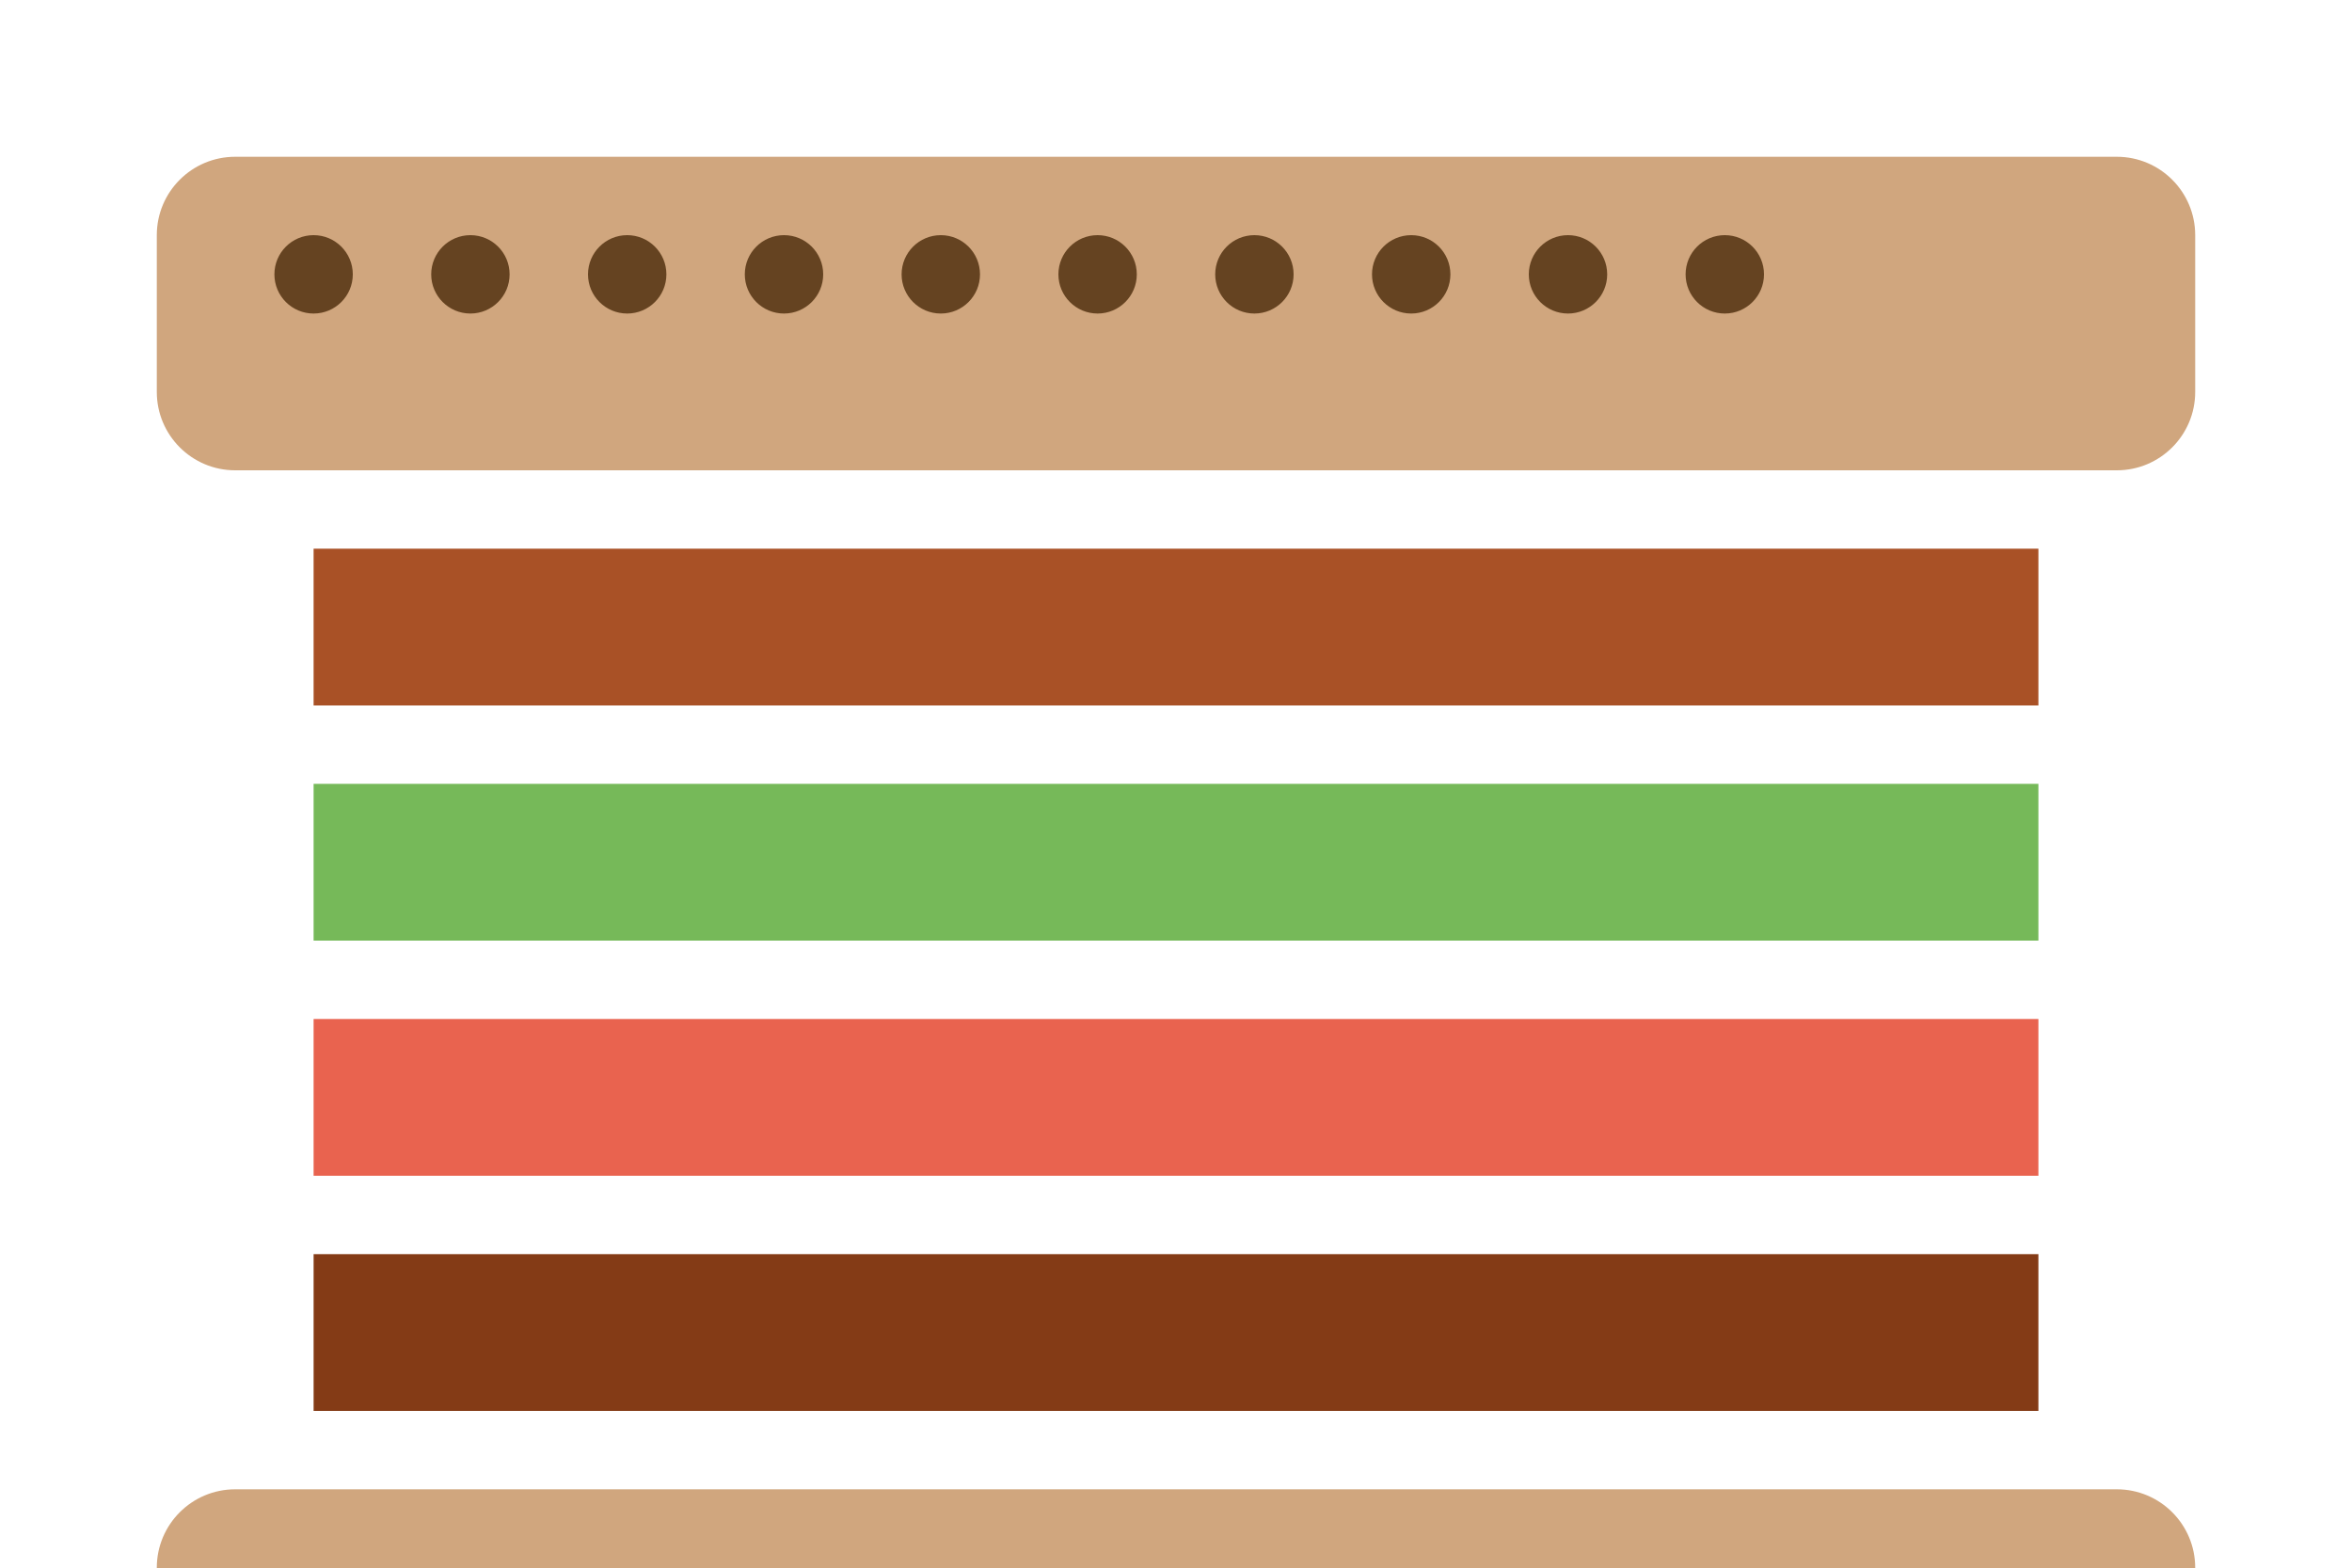
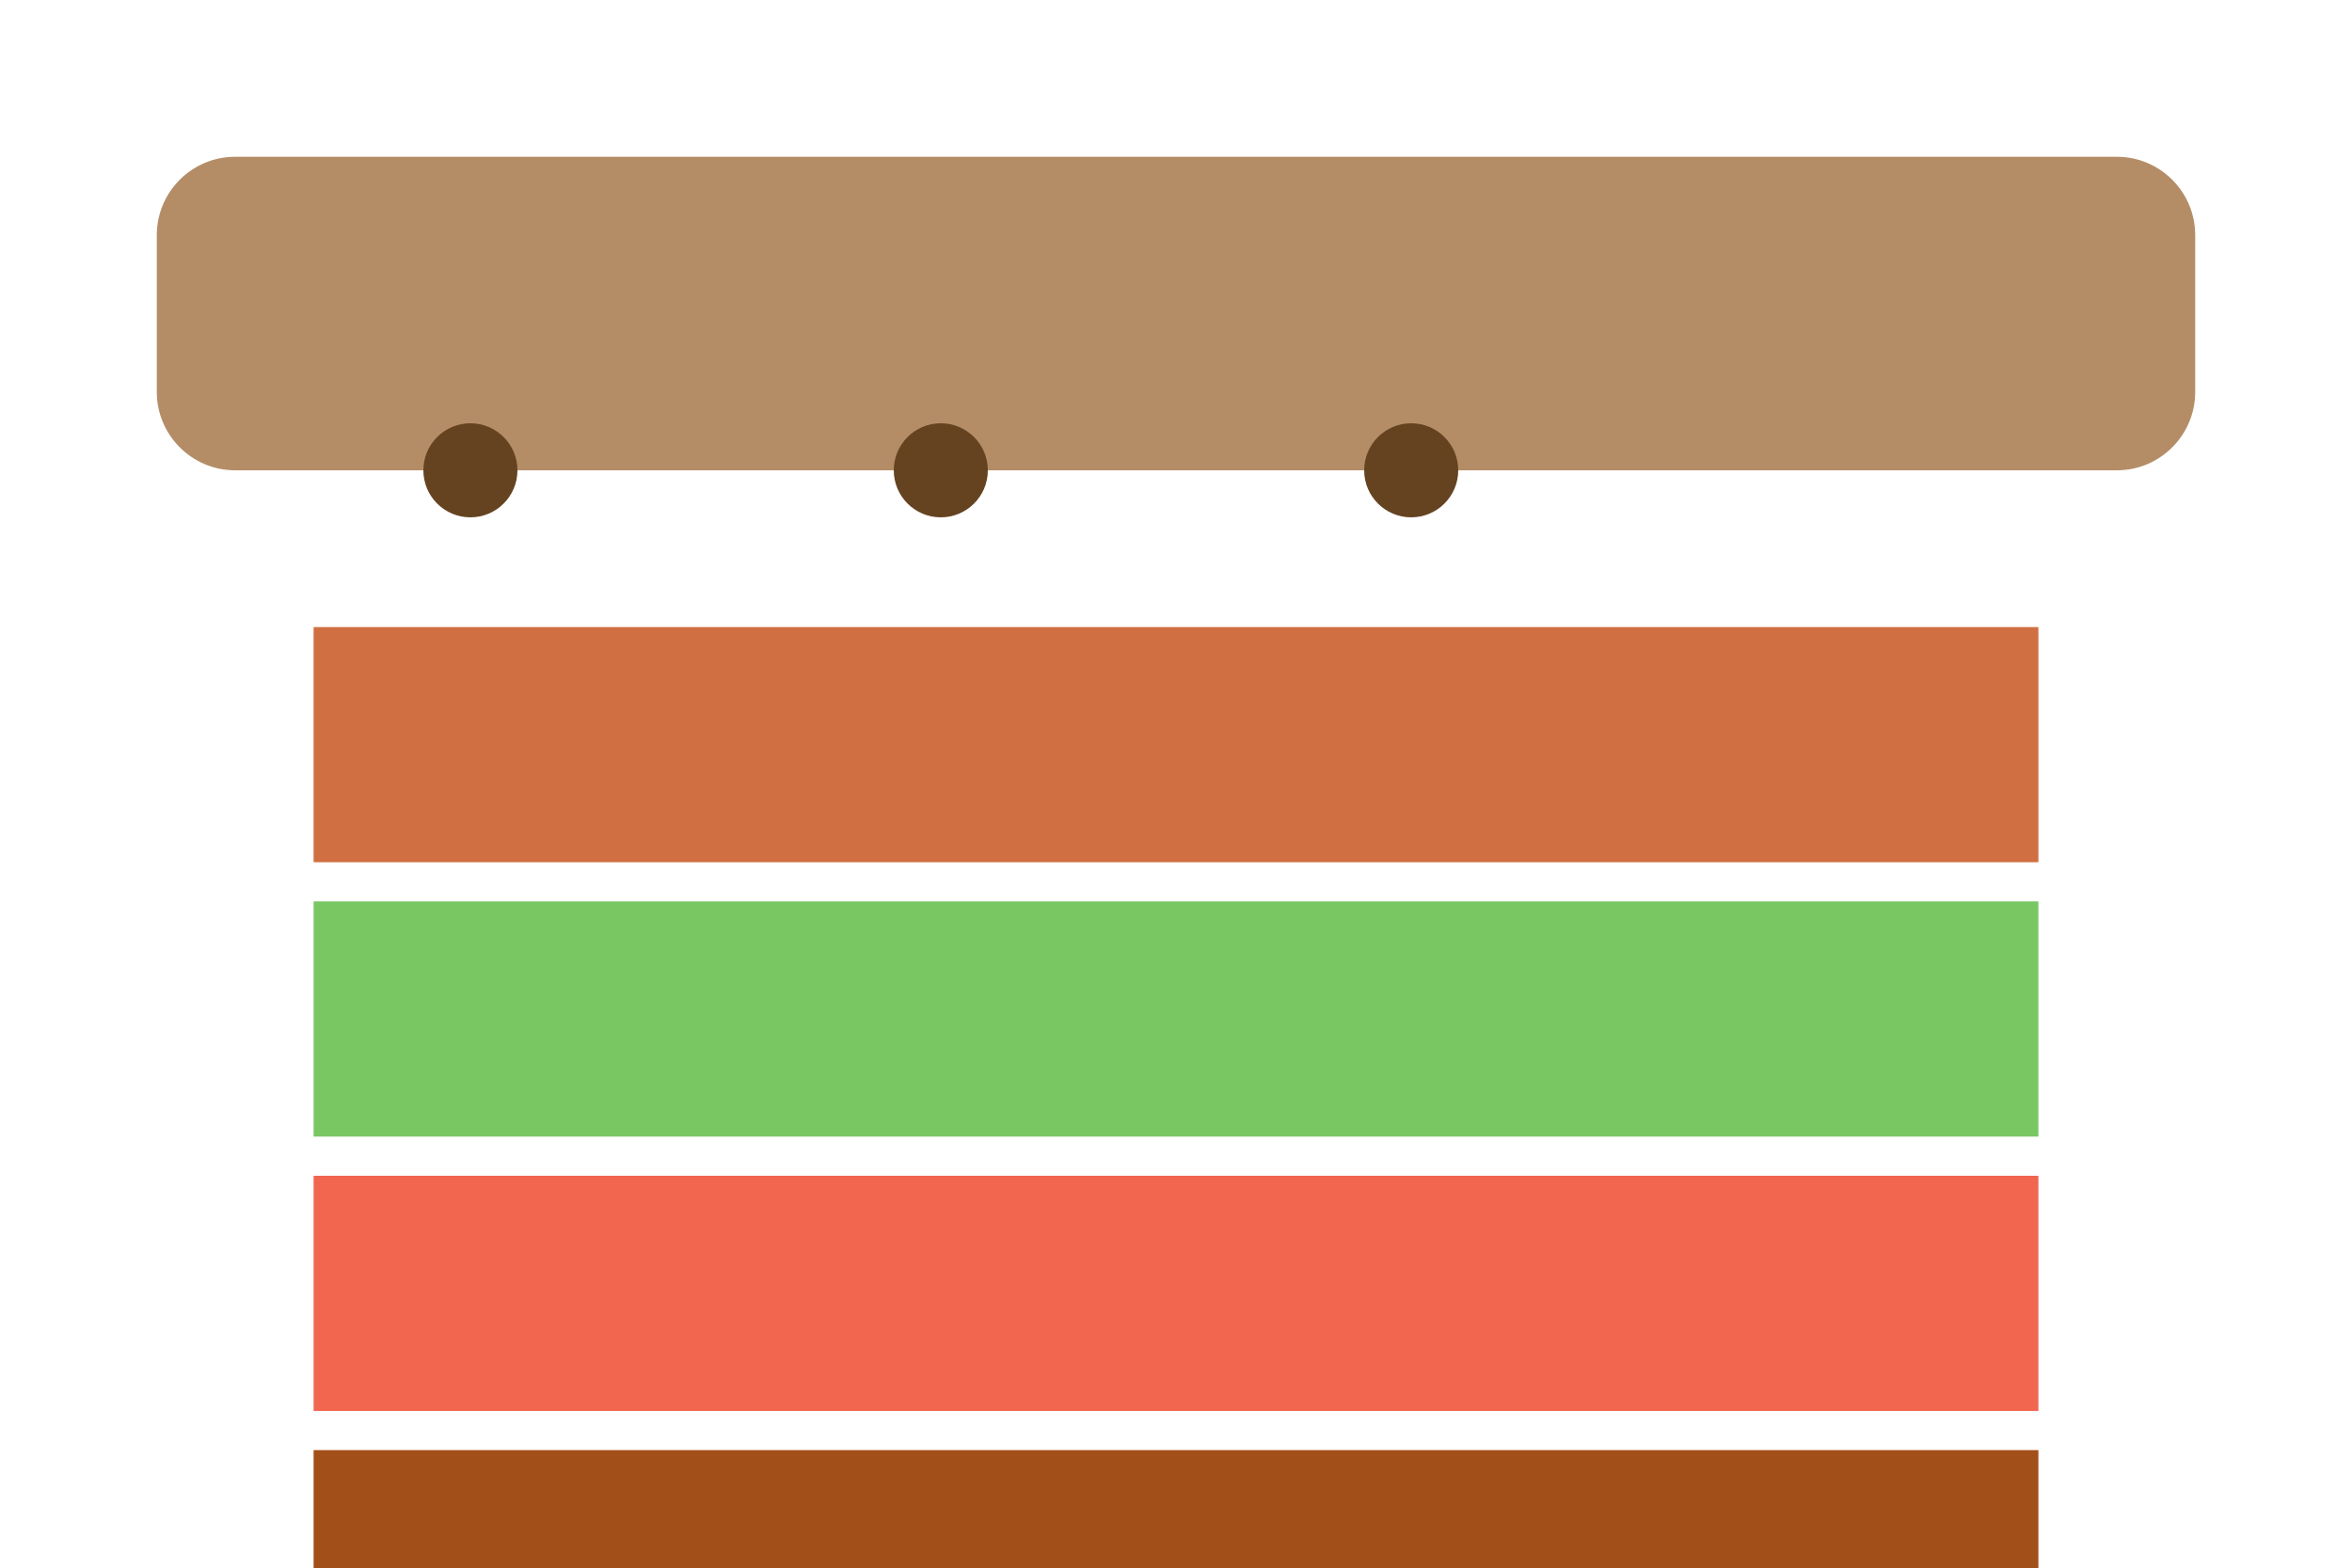
<svg xmlns="http://www.w3.org/2000/svg" width="300" height="200">
-   <rect x="20" y="20" width="260" height="40" rx="10" ry="10" fill="#d0a67e" />
-   <rect x="40" y="70" width="220" height="20" fill="#a95126" />
-   <rect x="40" y="100" width="220" height="20" fill="#76b959" />
-   <rect x="40" y="130" width="220" height="20" fill="#e9634f" />
-   <rect x="40" y="160" width="220" height="20" fill="#843b16" />
-   <rect x="20" y="190" width="260" height="40" rx="10" ry="10" fill="#d0a67e" />
-   <circle cx="40" cy="35" r="5" fill="#654321" />
-   <circle cx="60" cy="35" r="5" fill="#654321" />
-   <circle cx="80" cy="35" r="5" fill="#654321" />
-   <circle cx="100" cy="35" r="5" fill="#654321" />
-   <circle cx="120" cy="35" r="5" fill="#654321" />
-   <circle cx="140" cy="35" r="5" fill="#654321" />
-   <circle cx="160" cy="35" r="5" fill="#654321" />
-   <circle cx="180" cy="35" r="5" fill="#654321" />
-   <circle cx="200" cy="35" r="5" fill="#654321" />
-   <circle cx="220" cy="35" r="5" fill="#654321" />
+   <rect x="20" y="20" width="260" height="40" rx="10" ry="10" fill="#b48d67" />
+   <rect x="40" y="80" width="220" height="30" fill="#d06f41" />
+   <rect x="40" y="115" width="220" height="30" fill="#78c763" />
+   <rect x="40" y="150" width="220" height="30" fill="#f2654f" />
+   <rect x="40" y="185" width="220" height="30" fill="#a34f1a" />
+   <rect x="20" y="220" width="260" height="40" rx="10" ry="10" fill="#b48d67" />
+   <circle cx="60" cy="60" r="6" fill="#654321" />
+   <circle cx="120" cy="60" r="6" fill="#654321" />
+   <circle cx="180" cy="60" r="6" fill="#654321" />
</svg>
